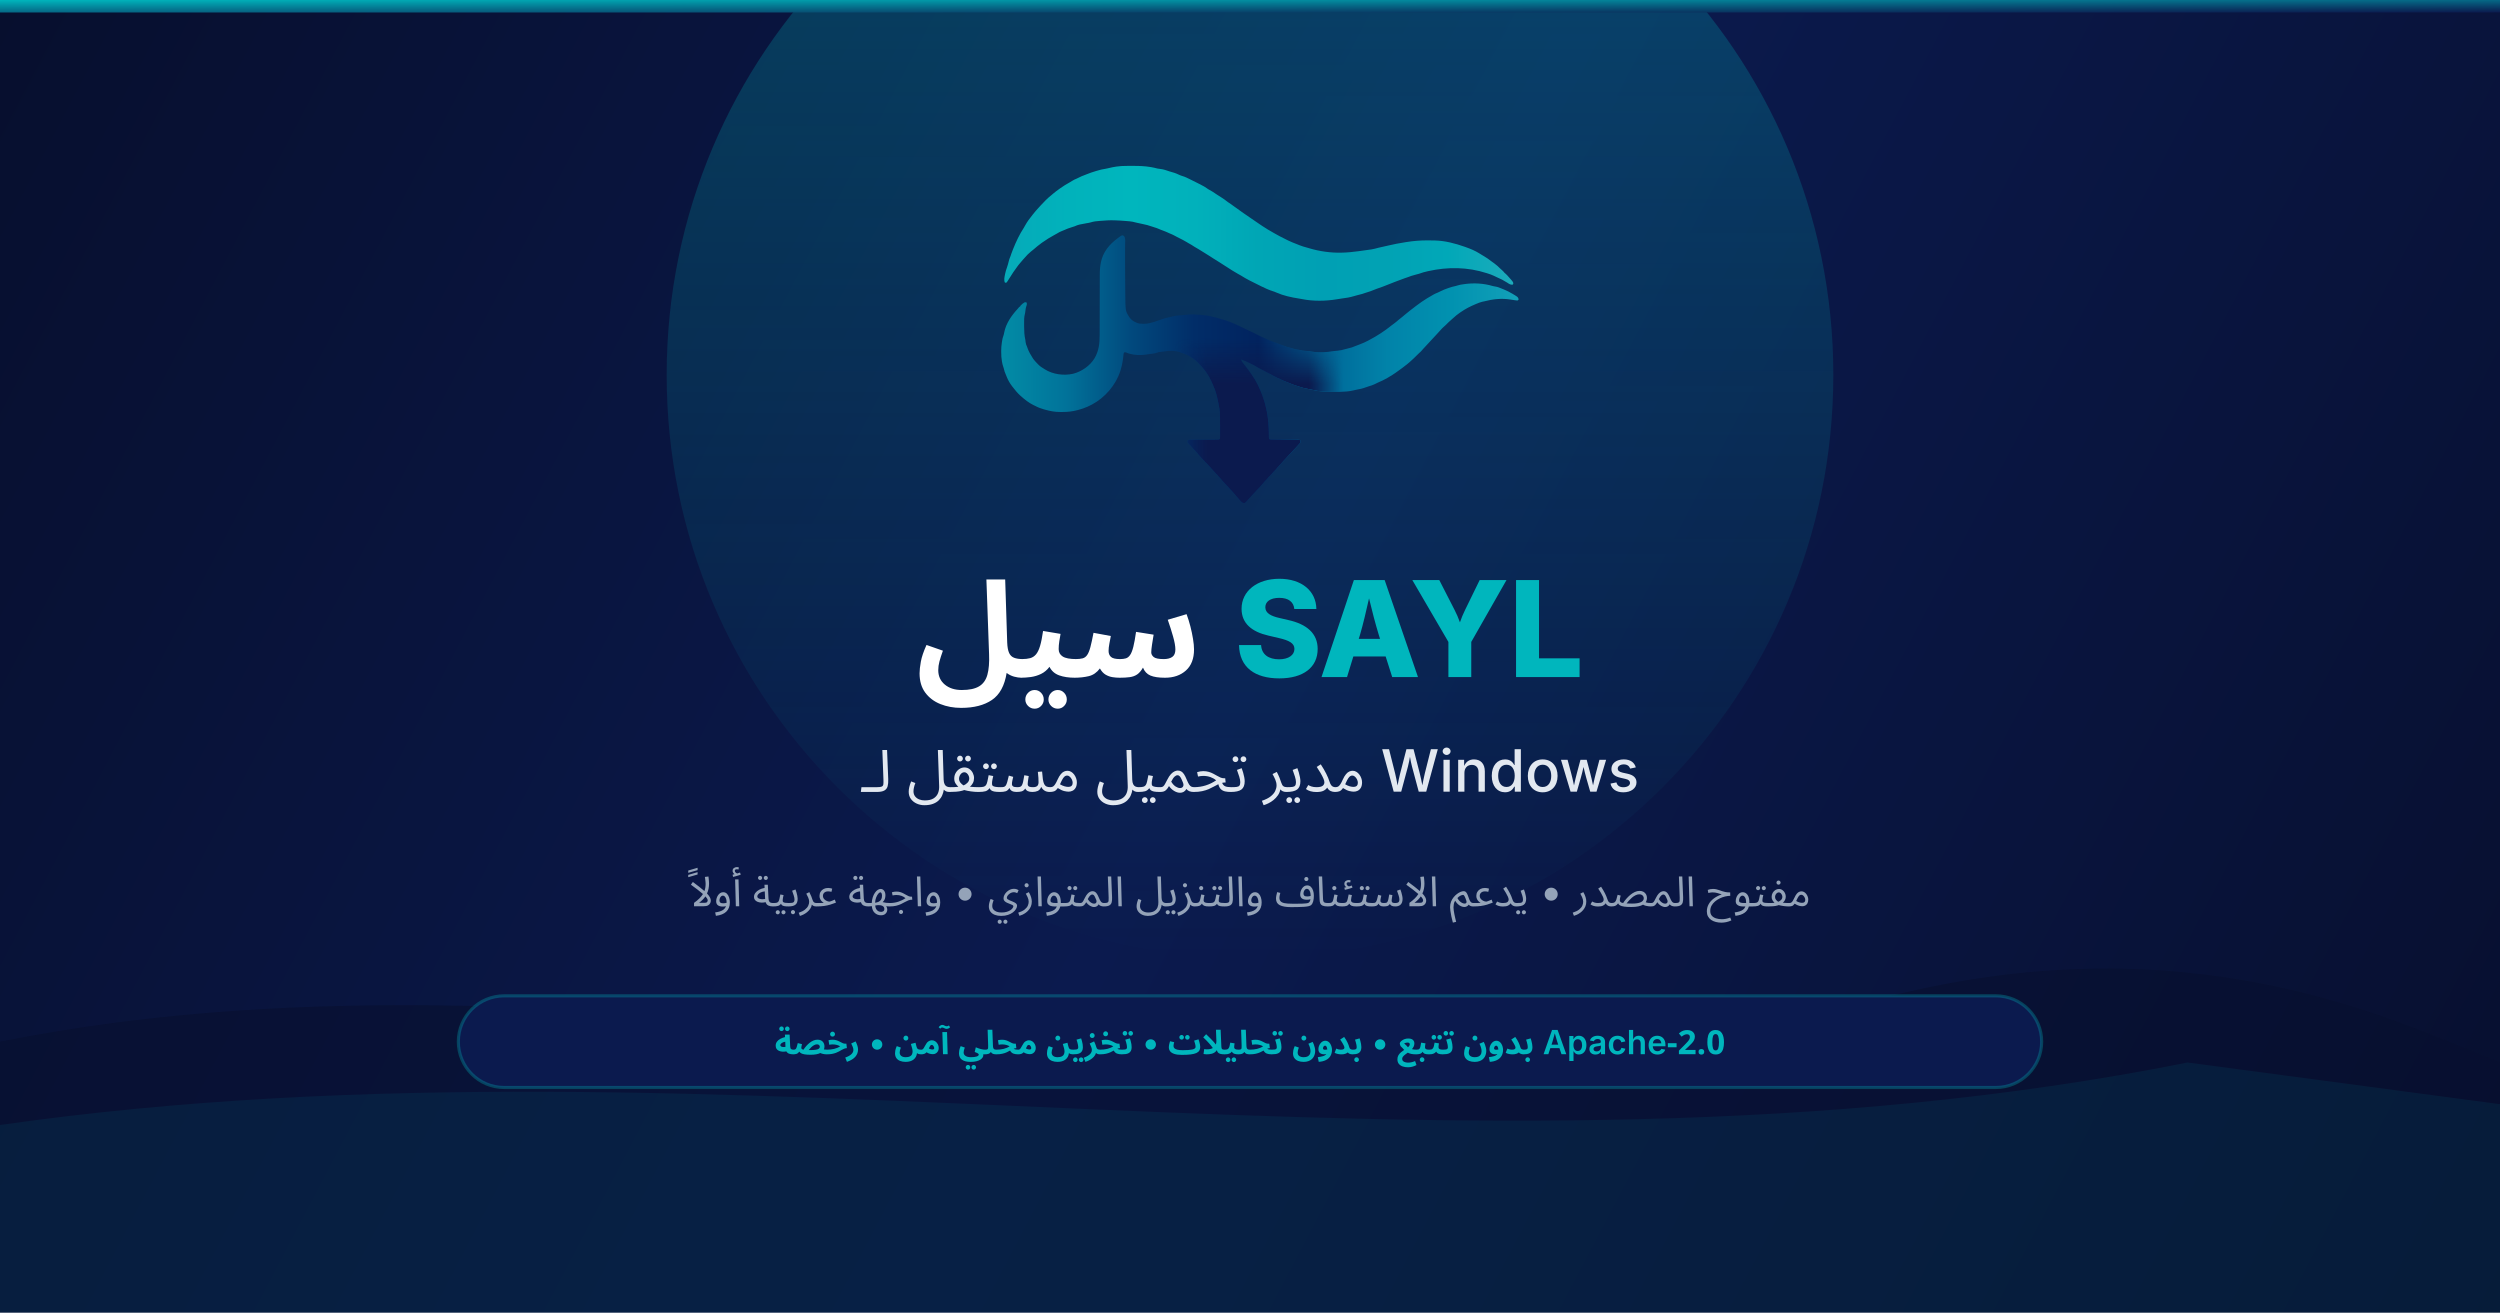
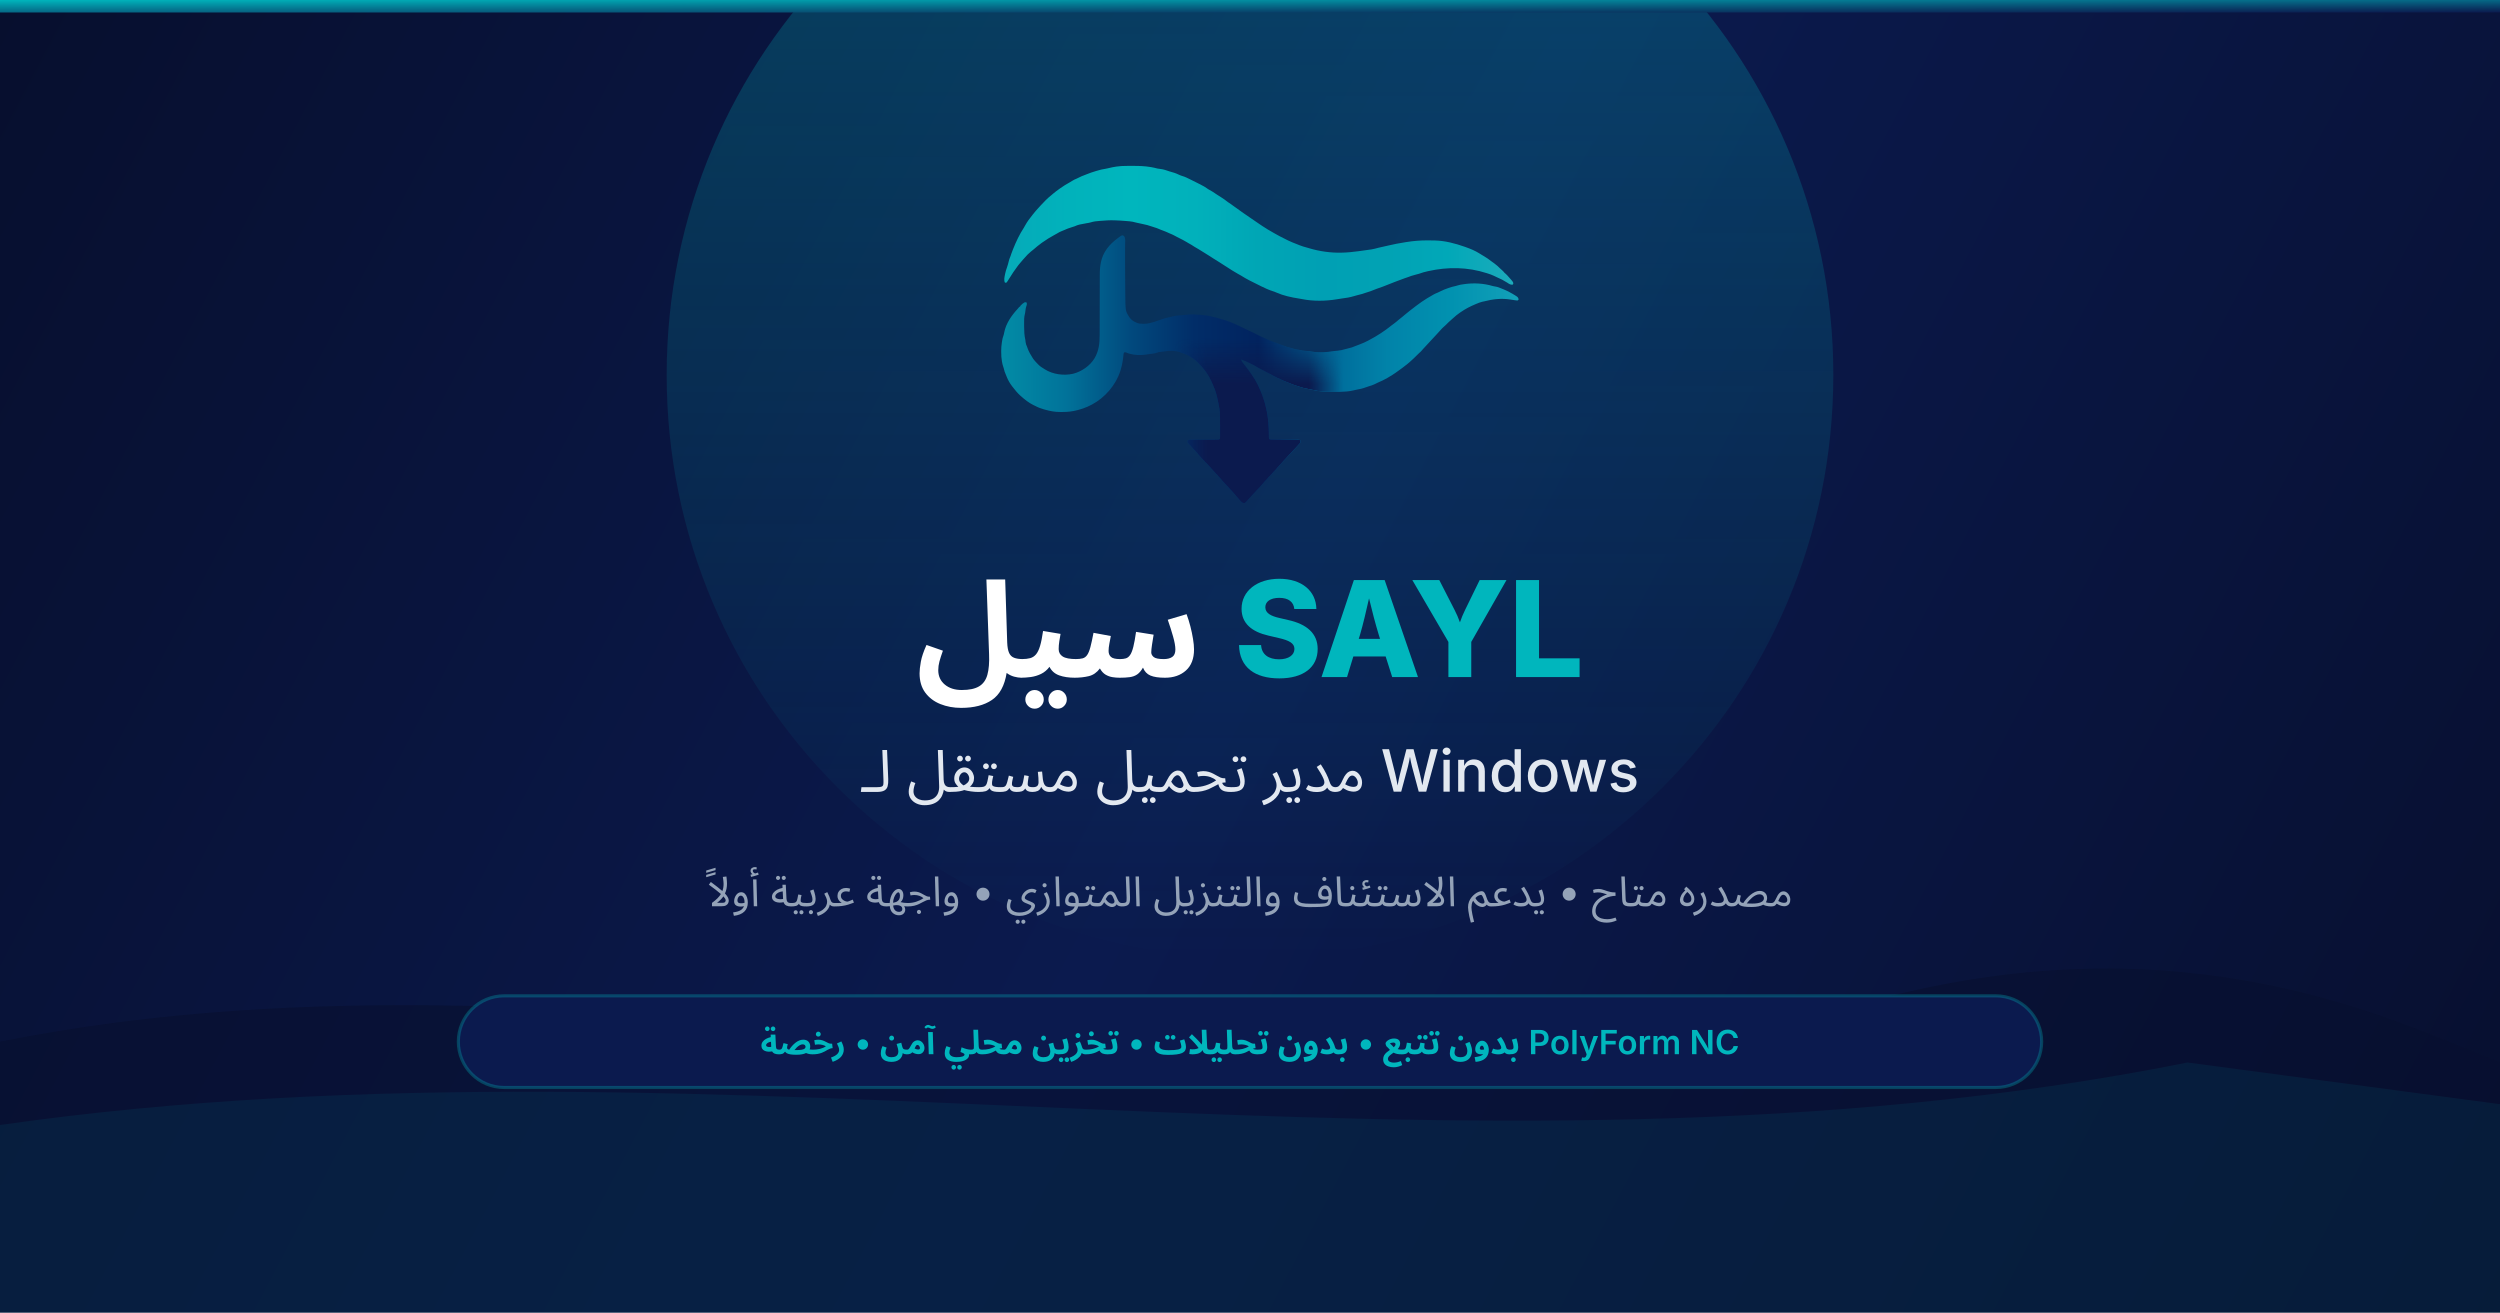
<svg xmlns="http://www.w3.org/2000/svg" viewBox="0 0 1200 630" width="1200" height="630">
  <defs>
    <linearGradient id="bg-grad" x1="0" y1="0" x2="1200" y2="630" gradientUnits="userSpaceOnUse">
      <stop offset="0%" stop-color="#070F2E" />
      <stop offset="50%" stop-color="#0B1A4E" />
      <stop offset="100%" stop-color="#070F2E" />
    </linearGradient>
    <linearGradient id="accent-grad" x1="0" y1="0" x2="1" y2="1">
      <stop offset="0%" stop-color="#00B6BD" />
      <stop offset="100%" stop-color="#0B1A4E" />
    </linearGradient>
    <linearGradient id="glow-teal" x1="0" y1="0" x2="0" y2="1">
      <stop offset="0%" stop-color="#00B6BD" stop-opacity="0.3" />
      <stop offset="100%" stop-color="#00B6BD" stop-opacity="0" />
    </linearGradient>
    <defs>
      <linearGradient id="gw" gradientUnits="userSpaceOnUse" x1="426" y1="0" x2="2214" y2="0">
        <stop offset="0.000" stop-color="#06AAB9" />
        <stop offset="0.125" stop-color="#01B2BB" />
        <stop offset="0.250" stop-color="#00B6BD" />
        <stop offset="0.375" stop-color="#01B1BB" />
        <stop offset="0.500" stop-color="#00A6B5" />
        <stop offset="0.625" stop-color="#00A0B4" />
        <stop offset="0.750" stop-color="#01A2B4" />
        <stop offset="0.875" stop-color="#01A8B8" />
        <stop offset="1.000" stop-color="#1CABBB" />
      </linearGradient>
      <linearGradient id="gs" gradientUnits="userSpaceOnUse" x1="414" y1="0" x2="2232" y2="0">
        <stop offset="0.000" stop-color="#028CA6" />
        <stop offset="0.125" stop-color="#01739A" />
        <stop offset="0.250" stop-color="#014A7E" />
        <stop offset="0.375" stop-color="#012D68" />
        <stop offset="0.500" stop-color="#01235F" />
        <stop offset="0.625" stop-color="#006798" />
        <stop offset="0.750" stop-color="#0183A9" />
        <stop offset="0.875" stop-color="#0192B0" />
        <stop offset="1.000" stop-color="#12A0B8" />
      </linearGradient>
    </defs>
    <linearGradient id="gv" gradientUnits="userSpaceOnUse" x1="0" y1="1170" x2="0" y2="1332">
      <stop offset="0" stop-color="#0B1A4E" stop-opacity="0" />
      <stop offset="1" stop-color="#0B1A4E" />
    </linearGradient>
    <linearGradient id="gh" gradientUnits="userSpaceOnUse" x1="1020" y1="0" x2="1620" y2="0">
      <stop offset="0" stop-color="#fff" stop-opacity="0" />
      <stop offset=".2" stop-color="#fff" />
      <stop offset=".8" stop-color="#fff" />
      <stop offset="1" stop-color="#fff" stop-opacity="0" />
    </linearGradient>
    <mask id="mh">
      <rect width="2412" height="3060" fill="url(#gh)" />
    </mask>
    <clipPath id="cw">
      <path d="M0 0 C1.37 -0 2.75 -0.01 4.16 -0.01 C7.06 -0.02 9.95 -0.02 12.85 -0.02 C17.21 -0.02 21.57 -0.04 25.93 -0.06 C45.93 -0.1 65.5 0.73 85.26 4.04 C85.78 4.13 85.78 4.13 88.43 4.56 C95.64 5.77 102.67 7.41 109.73 9.32 C113.45 10.18 117.02 10.58 120.82 10.92 C131.47 12.07 141.39 15.79 151.49 19.21 C157.23 21.11 163.03 22.81 168.88 24.36 C174.75 26.09 180.23 28.73 185.78 31.26 C189.68 33.02 193.5 34.66 197.63 35.79 C206.99 38.5 215.71 42.78 224.38 47.17 C225.7 47.83 227.02 48.49 228.38 49.17 C240.38 55.17 240.38 55.17 244.48 57.22 C246.85 58.4 249.22 59.58 251.59 60.74 C258.4 64.08 265.11 67.58 271.76 71.23 C272.49 71.63 273.23 72.03 273.99 72.44 C277.75 74.53 281.28 76.76 284.7 79.36 C288.38 82.17 288.38 82.17 292.01 83.98 C300.87 88.41 308.99 94.21 317.21 99.73 C319.58 101.3 321.98 102.83 324.38 104.36 C325.3 104.94 326.23 105.53 327.18 106.13 C329.57 107.65 331.97 109.16 334.37 110.67 C342.69 115.94 350.5 121.49 358.18 127.68 C361.87 130.55 365.71 133 369.69 135.44 C373.65 137.98 377.33 140.86 381.07 143.71 C384.84 146.5 388.69 149.16 392.57 151.79 C397.66 155.26 402.59 158.81 407.4 162.64 C410.92 165.36 414.66 167.74 418.38 170.17 C426.4 175.41 434.28 180.77 442.01 186.42 C451.14 193.09 460.53 199.35 469.97 205.57 C473.39 207.84 476.79 210.13 480.2 212.42 C492.95 220.91 505.98 228.76 519.38 236.17 C521.57 237.39 523.76 238.62 525.94 239.85 C529.75 241.97 533.56 244.07 537.38 246.17 C538.8 246.95 540.23 247.73 541.69 248.53 C560.66 258.79 580.3 268.21 600.52 275.73 C604.29 277.13 607.98 278.67 611.7 280.23 C620.22 283.67 629.01 286.05 637.87 288.46 C640.39 289.17 642.89 289.93 645.39 290.7 C680.89 301.41 721.37 307.19 758.38 306.17 C759.23 306.15 760.09 306.14 760.96 306.13 C780.25 305.8 799.27 303.66 818.38 301.17 C819.34 301.04 820.3 300.92 821.29 300.79 C868.33 294.65 868.33 294.65 889.81 288.84 C895.08 287.46 900.42 286.39 905.75 285.26 C911.75 283.99 917.72 282.62 923.68 281.17 C944.1 276.29 964.57 272.46 985.32 269.23 C986.53 269.04 987.74 268.85 988.99 268.65 C1013.27 264.85 1037.24 262.77 1061.82 262.92 C1062.84 262.92 1063.87 262.93 1064.92 262.93 C1071.74 262.97 1078.56 263.05 1085.38 263.17 C1086.67 263.19 1087.96 263.21 1089.29 263.23 C1124.45 264.06 1160.42 273.54 1193.38 285.17 C1193.99 285.38 1193.99 285.38 1197.07 286.46 C1214.47 292.61 1230.74 299.3 1246.38 309.17 C1248.59 310.52 1250.8 311.88 1253.01 313.23 C1254.05 313.88 1255.09 314.52 1256.16 315.19 C1258.39 316.56 1260.65 317.9 1262.92 319.21 C1271.58 324.22 1279.41 329.83 1287.26 335.98 C1290.89 338.82 1294.64 341.44 1298.45 344.04 C1306.18 349.5 1312.84 355.95 1319.63 362.5 C1321.91 364.67 1324.26 366.73 1326.63 368.79 C1329.59 371.38 1331.94 374.09 1334.38 377.17 C1335.64 378.29 1336.91 379.39 1338.2 380.48 C1341.66 383.45 1344.65 386.59 1347.6 390.07 C1349.49 392.29 1351.43 394.45 1353.38 396.61 C1365.52 410.33 1365.52 410.33 1365.38 416.17 C1364.72 417.16 1364.06 418.15 1363.38 419.17 C1355.51 420.08 1350.5 416.34 1344.2 412.11 C1332.42 404.47 1319.97 397.95 1306.95 392.71 C1303.89 391.39 1301.01 389.92 1298.06 388.37 C1290.32 384.47 1282.24 381.86 1274.01 379.23 C1273.2 378.97 1272.4 378.71 1271.56 378.45 C1204.03 356.82 1135.37 355.91 1066.38 371.17 C1065.88 371.28 1065.88 371.28 1063.32 371.83 C1052.75 374.14 1042.63 377 1032.47 380.77 C1028.4 382.16 1024.4 383.14 1020.2 384.04 C1010.41 386.21 1001.25 389.73 991.9 393.24 C988.5 394.49 985.07 395.62 981.63 396.73 C974.61 399.03 967.75 401.7 960.87 404.41 C955.51 406.51 950.12 408.52 944.71 410.52 C939.59 412.47 934.51 414.51 929.42 416.56 C922.92 419.15 916.4 421.7 909.88 424.23 C908.6 424.73 907.31 425.24 905.99 425.76 C898.3 428.74 890.56 431.47 882.72 434.04 C878.63 435.42 874.72 437.02 870.76 438.73 C864.9 441.19 859.1 443.31 853.01 445.07 C850.15 445.94 847.33 446.85 844.51 447.82 C834.82 451.15 825.25 454.06 815.23 456.27 C811.69 457.1 808.28 458.07 804.82 459.17 C789.54 463.94 774.67 466.3 758.8 468.23 C753.26 468.91 747.81 469.76 742.32 470.79 C703.67 477.4 658.3 477.97 619.84 470.06 C616.26 469.34 612.72 468.73 609.12 468.18 C582.41 464 554.51 458.14 529.7 447.11 C525.03 445.04 520.46 443.13 515.55 441.73 C509.64 440.02 504.04 437.69 498.38 435.29 C497.87 435.08 497.87 435.08 495.3 434.02 C488.86 431.31 482.6 428.36 476.38 425.17 C475.24 424.59 474.09 424.02 472.91 423.43 C461.4 417.68 449.89 411.92 438.38 406.17 C437.06 405.51 435.73 404.86 434.36 404.18 C424.12 399 414.26 393.14 404.53 387.07 C401.36 385.16 398.15 383.4 394.88 381.67 C388.19 378.12 381.79 374.2 375.38 370.17 C374.66 369.71 373.93 369.26 373.19 368.79 C361.21 361.26 349.27 353.67 337.43 345.93 C336.55 345.36 335.68 344.79 334.78 344.2 C333.07 343.09 331.36 341.98 329.66 340.86 C324.73 337.64 319.74 334.56 314.69 331.55 C311.63 329.71 308.63 327.79 305.63 325.86 C304.45 325.09 303.26 324.32 302.04 323.54 C299.6 321.96 297.16 320.38 294.73 318.8 C288.85 315.01 282.96 311.26 276.94 307.69 C269.86 303.47 262.86 299.13 255.95 294.67 C250.63 291.26 245.16 288.18 239.67 285.08 C236.2 283.06 232.9 280.87 229.59 278.6 C226.26 276.44 222.77 274.6 219.25 272.76 C216.98 271.5 214.75 270.14 212.54 268.75 C208.56 266.28 204.53 264.04 200.38 261.86 C199.65 261.47 198.92 261.09 198.17 260.69 C191.83 257.37 185.42 254.18 179 251 C175.97 249.47 173.02 247.85 170.07 246.17 C164.35 242.98 158.34 240.53 152.28 238.06 C148.55 236.53 144.92 234.93 141.32 233.11 C137.3 231.13 133.32 229.66 129.07 228.23 C124.2 226.55 119.47 224.84 114.82 222.61 C109.33 220.01 103.68 218.29 97.88 216.55 C94.68 215.57 91.54 214.54 88.39 213.44 C78.26 209.89 68.37 207.15 57.79 205.2 C51.38 204.02 45.04 202.53 38.7 201.04 C37.61 200.79 36.52 200.53 35.4 200.27 C34.36 200.03 33.32 199.79 32.25 199.54 C31.23 199.3 30.22 199.07 29.17 198.82 C26.84 198.28 24.51 197.69 22.19 197.09 C14.91 195.69 7.58 195.19 0.2 194.61 C-1.42 194.48 -3.03 194.35 -4.69 194.21 C-15.81 193.34 -26.92 192.52 -38.07 192.24 C-39.77 192.19 -41.47 192.14 -43.17 192.07 C-59.1 191.48 -74.93 192.69 -90.8 193.92 C-91.87 194 -92.94 194.07 -94.05 194.16 C-104.91 194.97 -115.23 195.86 -125.65 199.24 C-130.23 200.68 -134.88 201.37 -139.62 202.11 C-147.62 203.43 -155.57 204.91 -163.49 206.67 C-164.38 206.86 -165.26 207.05 -166.17 207.24 C-172.03 208.57 -177.14 210.67 -182.62 213.17 C-185.73 214.21 -188.85 215.21 -191.99 216.17 C-202.53 219.43 -212.51 223.01 -222.48 227.73 C-225.23 228.99 -227.98 230.1 -230.8 231.17 C-235.12 232.85 -238.89 235.04 -242.81 237.48 C-246.04 239.42 -249.34 241.17 -252.68 242.92 C-268.02 251.06 -282.44 260.17 -296.62 270.17 C-297.69 270.92 -298.77 271.68 -299.88 272.46 C-309.86 279.6 -319.15 287.59 -328.49 295.55 C-331.18 297.8 -333.91 299.96 -336.68 302.11 C-344.84 308.58 -352.11 316.2 -358.85 324.12 C-361.01 326.63 -363.25 329.05 -365.49 331.48 C-376.47 343.55 -386.64 356.54 -395.62 370.17 C-396.74 371.75 -397.86 373.34 -398.99 374.92 C-401.92 379.08 -404.57 383.35 -407.16 387.74 C-409.01 390.83 -411.01 393.81 -413.04 396.79 C-415.47 400.44 -417.78 404.16 -420.1 407.88 C-421.62 410.17 -421.62 410.17 -423.62 412.17 C-425.27 412.17 -426.92 412.17 -428.62 412.17 C-433.01 403.37 -430.36 392.78 -428.49 383.48 C-428.27 382.34 -428.04 381.2 -427.81 380.02 C-426.23 372.31 -424.06 365.08 -421.23 357.73 C-418.75 350.72 -416.97 343.54 -415.15 336.34 C-413.92 331.56 -412.67 327 -410.59 322.51 C-408.84 318.67 -407.61 314.92 -406.45 310.86 C-404.84 305.66 -402.73 300.65 -400.68 295.61 C-400.25 294.53 -399.82 293.46 -399.38 292.36 C-389.14 266.96 -377.23 241.41 -362.12 218.52 C-360.52 216.02 -359.13 213.47 -357.74 210.86 C-350.4 197.24 -341.24 185.21 -331.62 173.17 C-331.05 172.46 -330.49 171.75 -329.91 171.02 C-323.45 162.87 -316.8 154.99 -309.66 147.43 C-307.21 144.81 -304.82 142.16 -302.44 139.48 C-297.38 133.84 -292.09 128.46 -286.74 123.11 C-285.83 122.18 -284.91 121.25 -283.96 120.29 C-277.83 114.14 -271.4 108.59 -264.62 103.17 C-262.53 101.38 -260.44 99.59 -258.37 97.79 C-251.38 91.87 -244.08 86.48 -236.62 81.17 C-235.54 80.4 -234.45 79.62 -233.34 78.83 C-222.41 71.14 -211.15 63.92 -199.33 57.67 C-196.16 55.91 -193.12 53.98 -190.05 52.04 C-185.59 49.27 -181.33 47.09 -176.41 45.29 C-172.71 43.8 -169.22 41.98 -165.68 40.17 C-160.44 37.52 -155.32 35.17 -149.77 33.29 C-146.32 32.06 -142.93 30.69 -139.54 29.3 C-130.02 25.41 -120.49 22.07 -110.62 19.17 C-108.73 18.58 -106.84 18 -104.96 17.41 C-93.98 14.05 -83.36 11.41 -71.97 9.84 C-67.87 9.21 -63.99 8.31 -59.99 7.23 C-53 5.39 -46 4.12 -38.87 2.98 C-37.84 2.81 -36.81 2.65 -35.75 2.47 C-23.82 0.62 -12.06 0.01 0 0 Z " transform="translate(855.6172,562.832)" />
    </clipPath>
    <g clip-path="url(#cw)">
      <rect x="0" y="0" width="2412" height="3060" fill="url(#gw)" />
    </g>
    <clipPath id="cs">
      <path d="M0 0 C6.47 7.14 4.12 21.78 4.08 30.67 C4.06 33.42 4.06 36.16 4.05 38.91 C4.04 42.92 4.03 46.93 4.02 50.93 C3.99 61.8 3.98 72.67 3.97 83.54 C3.97 84.67 3.97 85.81 3.97 86.98 C3.97 114.01 4.16 141.04 4.41 168.07 C4.44 171.66 4.47 175.26 4.5 178.86 C4.54 184.57 4.6 190.28 4.65 195.99 C4.67 198.08 4.69 200.17 4.71 202.26 C5.24 264.74 5.24 264.74 18 285 C18.52 285.83 19.04 286.65 19.57 287.5 C25.39 295.89 32.8 300.94 42 305 C42.79 305.38 43.59 305.77 44.4 306.16 C51.18 309.23 57.61 309.8 65 310 C65.87 310.03 66.74 310.06 67.63 310.09 C77.99 310.25 87.13 309.24 96.97 305.97 C100 305 100 305 104.69 304 C108.87 303.03 112.51 301.66 116.46 300.01 C119.8 298.68 123.2 297.71 126.64 296.71 C128.73 296.08 130.78 295.33 132.81 294.56 C141.71 291.24 150.67 288.72 159.98 286.85 C162.97 286.22 165.91 285.53 168.86 284.77 C182.18 281.43 195.14 280.02 208.83 279.21 C215.42 278.77 221.98 278.05 228.54 277.37 C242.16 276.28 255.7 277.23 269.28 278.43 C272.17 278.69 275.05 278.91 277.94 279.14 C291.01 280.24 303.32 282.7 316 286 C318.43 286.55 320.87 287.1 323.31 287.62 C328.06 288.71 332.45 290.26 337 292 C338.79 292.46 340.58 292.89 342.38 293.31 C350.76 295.33 358.86 298.19 367 301 C367.97 301.33 368.93 301.66 369.93 302 C375.94 304.1 381.81 306.54 387.69 309 C388.48 309.33 389.28 309.66 390.1 310.01 C395.17 312.15 400.09 314.51 405 317 C408 318.42 411 319.84 414 321.25 C420.07 324.11 426.08 327.03 432.06 330.06 C437.58 332.85 443.15 335.41 448.81 337.88 C456.18 341.1 463.29 344.67 470.37 348.5 C474.69 350.83 479.05 352.97 483.56 354.93 C486.33 356.14 489.07 357.4 491.81 358.66 C492.83 359.12 493.84 359.59 494.88 360.07 C496.96 361.02 499.04 361.98 501.12 362.93 C515.4 369.49 529.77 375.26 544.62 380.41 C549.4 382.07 554.15 383.79 558.88 385.62 C568.73 389.46 578.38 393.11 588.77 395.23 C592 396 592 396 596.2 397.46 C601.36 399.22 606.57 400.16 611.94 401.06 C613.8 401.39 615.66 401.71 617.53 402.04 C618.44 402.19 619.36 402.35 620.3 402.51 C622.87 402.98 625.42 403.51 627.98 404.06 C633.42 405.16 638.85 405.59 644.38 406 C651.41 406.56 658.32 407.24 665.26 408.53 C689.76 412.73 715.58 410.55 739.9 406.47 C744.69 405.74 749.49 405.37 754.31 405 C762.88 404.29 770.78 402.47 779 400 C780.93 399.51 782.87 399.03 784.81 398.56 C789.95 397.28 795.07 395.94 800.19 394.56 C801.65 394.17 803.1 393.78 804.61 393.38 C808.41 392.18 811.94 390.75 815.56 389.08 C821.29 386.55 827.24 384.51 833.12 382.36 C843.08 378.67 852.54 374.31 861.94 369.38 C862.94 368.85 863.94 368.32 864.98 367.78 C893.74 352.65 920.42 335.34 945.66 314.84 C948.14 312.89 950.68 311.07 953.25 309.25 C958.91 305.18 964.11 300.66 969.37 296.09 C974.09 292.07 978.98 288.27 983.88 284.46 C986.43 282.45 988.89 280.41 991.31 278.25 C994.66 275.3 998.08 272.57 1001.61 269.86 C1004.14 267.89 1006.6 265.86 1009.06 263.81 C1015.48 258.55 1022.11 253.59 1028.78 248.65 C1031.08 246.94 1033.37 245.23 1035.65 243.51 C1045.84 235.89 1056.22 228.75 1067 222 C1068.07 221.32 1069.14 220.63 1070.25 219.93 C1076.77 215.82 1083.45 212 1090.19 208.25 C1090.6 208.02 1090.6 208.02 1092.67 206.86 C1097.55 204.17 1102.45 201.95 1107.64 199.95 C1111.09 198.56 1114.34 196.85 1117.62 195.12 C1125.56 191.11 1133.61 187.92 1142 185 C1143.49 184.47 1144.98 183.95 1146.52 183.4 C1154.51 180.65 1162.37 178.27 1170.69 176.74 C1174 176 1174 176 1178.1 174.55 C1183.9 172.56 1189.82 171.75 1195.88 170.88 C1196.98 170.71 1198.09 170.54 1199.23 170.36 C1233.96 165.18 1269.18 167.02 1302.82 177.14 C1305.82 177.95 1308.68 178.42 1311.75 178.81 C1319.44 179.98 1326.46 183.04 1333.6 186.01 C1336 187 1338.4 187.96 1340.82 188.92 C1351.37 193.17 1361.23 198.14 1371 204 C1372.02 204.6 1373.04 205.19 1374.09 205.81 C1391.02 216.08 1391.02 216.08 1393 224 C1391.62 226.31 1391.62 226.31 1389 228 C1385.95 227.79 1383.02 227.45 1380 227 C1379.01 226.85 1378.02 226.7 1377.01 226.55 C1372.59 225.87 1368.18 225.17 1363.77 224.46 C1332.38 219.52 1301.6 222.93 1271 231 C1268.71 231.49 1266.42 231.97 1264.12 232.44 C1256.75 234.15 1249.95 237.02 1243 240 C1242.12 240.37 1241.24 240.74 1240.33 241.12 C1222.48 248.64 1205.96 256.93 1190 268 C1188.55 268.98 1187.11 269.97 1185.66 270.95 C1177.21 276.76 1169.43 282.92 1162 290 C1160.72 291.13 1159.42 292.26 1158.12 293.38 C1149.81 300.61 1141.77 308.14 1134.04 315.99 C1132.1 317.91 1130.09 319.68 1128 321.44 C1124.15 324.75 1120.83 328.4 1117.47 332.21 C1114.75 335.28 1111.98 338.3 1109.19 341.31 C1108.17 342.41 1107.15 343.52 1106.1 344.65 C1105.59 345.2 1105.59 345.2 1103 348 C1101.04 350.12 1099.08 352.25 1097.12 354.38 C1092.15 359.76 1087.15 365.13 1082.14 370.48 C1077.69 375.25 1073.27 380.06 1068.87 384.88 C1066.71 387.23 1064.53 389.57 1062.35 391.9 C1061.72 392.57 1061.09 393.24 1060.45 393.93 C1059.22 395.24 1058 396.54 1056.77 397.84 C1054.44 400.32 1052.16 402.79 1050.09 405.5 C1047.72 408.33 1045.03 410.63 1042.23 413.02 C1038.13 416.65 1034.34 420.6 1030.5 424.5 C1024.84 430.25 1019.12 435.75 1013 441 C1011.43 442.43 1009.87 443.87 1008.31 445.31 C1002.48 450.57 996.26 455.26 990 460 C987.92 461.62 985.83 463.25 983.75 464.88 C977.28 469.86 970.63 474.57 963.93 479.25 C961.69 480.82 959.45 482.4 957.22 484 C951.22 488.32 944.95 492.11 938.59 495.88 C935.72 497.57 932.89 499.31 930.06 501.06 C918.93 507.72 907.04 512.94 895.17 518.12 C891.71 519.68 888.4 521.34 885.06 523.12 C878.49 526.49 871.51 528.5 864.47 530.63 C861.06 531.67 857.76 532.79 854.44 534.06 C842.7 538.42 830.61 541.31 818.26 543.23 C814.94 543.83 811.82 544.57 808.57 545.44 C801.97 547.1 795.43 547.99 788.67 548.66 C788.04 548.72 788.04 548.72 784.88 549.04 C770.69 550.36 756.55 550.5 742.31 550.44 C740.97 550.44 739.62 550.43 738.23 550.43 C713.03 550.36 688.08 549.43 663.57 542.93 C659.8 541.95 656.03 541.24 652.19 540.56 C639.79 538.3 627.31 535.55 615.55 530.96 C612.65 529.87 609.72 529 606.75 528.12 C599.31 525.87 592.19 522.95 585 520 C582.44 518.98 579.88 517.96 577.31 516.94 C572.72 515.1 568.14 513.25 563.56 511.38 C562.68 511.01 561.79 510.65 560.88 510.27 C557.19 508.64 553.61 506.81 550 505 C547.15 503.69 544.29 502.37 541.44 501.06 C532.82 497.04 524.58 492.46 516.34 487.73 C509.77 483.97 503.12 480.5 496.32 477.17 C490.62 474.3 484.99 471.29 479.38 468.25 C478.34 467.69 477.31 467.14 476.25 466.57 C471.33 463.9 466.64 461.11 462 458 C459.56 456.71 457.1 455.47 454.62 454.25 C450.4 452.17 446.18 450.09 442 447.91 C432.54 443.01 423.12 439.31 413 436 C415.04 441.38 417.57 445.28 421.25 449.69 C426.26 455.78 431.08 462 435.81 468.31 C436.12 468.72 436.12 468.72 437.66 470.77 C455.15 494.18 471.3 519.72 482 547 C482.84 549.03 483.68 551.06 484.52 553.09 C503.36 599.14 511.17 645.93 511.46 695.47 C511.48 698.64 511.52 701.81 511.56 704.98 C511.56 705.95 511.56 706.91 511.56 707.91 C511.66 714.66 511.66 714.66 515 718 C518.3 718.29 521.41 718.41 524.72 718.38 C525.71 718.39 526.71 718.4 527.74 718.4 C529.9 718.41 532.07 718.41 534.24 718.41 C537.67 718.41 541.1 718.42 544.53 718.44 C551.81 718.48 559.09 718.49 566.38 718.5 C574.81 718.51 583.24 718.53 591.67 718.58 C595.05 718.59 598.43 718.59 601.81 718.58 C603.88 718.59 605.95 718.6 608.02 718.62 C608.5 718.61 608.5 718.61 610.87 718.6 C615.68 718.64 619.29 718.74 623 722 C623.84 726.43 623.41 728.37 620.94 732.15 C619.97 733.21 619 734.28 618 735.38 C616.91 736.59 615.82 737.8 614.69 739.05 C613.46 740.37 612.23 741.68 611 743 C610.35 743.7 609.71 744.39 609.04 745.11 C605.66 748.73 602.26 752.34 598.84 755.94 C595.5 759.46 592.21 763.03 588.94 766.62 C586.1 769.74 583.25 772.8 580.25 775.75 C577.43 778.57 574.81 781.48 572.21 784.5 C569.21 787.89 566.1 791.19 563 794.5 C558.23 799.59 553.56 804.73 549 810 C546.74 812.52 544.47 815.04 542.2 817.55 C540.23 819.74 538.3 821.96 536.38 824.19 C533.09 827.97 529.54 831.46 526 835 C524.82 836.32 523.66 837.66 522.5 839 C519.18 842.86 515.6 846.4 512 850 C510.3 851.94 508.61 853.89 506.91 855.84 C503.8 859.35 500.55 862.73 497.31 866.12 C491.19 872.58 485.35 879.19 479.61 885.98 C476.85 889.17 473.96 892.15 470.92 895.08 C468.45 897.55 466.2 900.19 463.92 902.83 C460.76 906.41 457.47 909.85 454.19 913.31 C449.57 918.2 444.96 923.09 440.44 928.06 C439.67 928.91 438.9 929.75 438.1 930.62 C436.73 932.18 435.39 933.76 434.09 935.38 C431.44 938.63 429.28 940.86 425.5 942.75 C420.81 943.08 418.9 941.55 415 939 C412.33 936.48 412.33 936.48 409.81 933.62 C408.87 932.56 407.93 931.5 406.95 930.41 C400.88 923.4 394.84 916.36 388.86 909.28 C384.01 903.58 379.17 898 373.8 892.79 C371.29 890.29 369.02 887.62 366.71 884.93 C365.05 883.06 363.28 881.28 361.5 879.5 C358.53 876.53 355.75 873.47 353.01 870.29 C350.6 867.54 348.11 864.87 345.62 862.19 C342.05 858.31 338.62 854.37 335.31 850.25 C332.05 846.19 328.61 842.5 324.88 838.87 C322.49 836.49 320.31 833.95 318.11 831.4 C314.27 827.03 310.26 822.81 306.28 818.56 C304.01 816.1 301.81 813.63 299.62 811.09 C295.79 806.68 291.67 802.59 287.5 798.5 C282.66 793.75 277.99 788.95 273.56 783.81 C271.47 781.39 269.3 779.04 267.12 776.69 C263.72 772.97 260.47 769.18 257.31 765.25 C253.77 760.86 250.02 756.95 246 753 C244.33 751.11 242.67 749.22 241.03 747.31 C237.61 743.42 234.07 739.63 230.55 735.83 C229.71 734.9 228.87 733.96 228 733 C227.23 732.16 226.46 731.32 225.67 730.45 C224 728 224 728 224 723 C227.88 719.12 229.68 719.53 235.09 719.32 C236.71 719.25 238.33 719.19 240.01 719.12 C247.54 718.94 255.07 718.9 262.6 718.94 C265.05 718.94 267.5 718.95 269.94 718.95 C274.17 718.97 278.4 718.98 282.62 719 C287.69 719.02 292.75 719.04 297.82 719.05 C300.95 719.06 304.08 719.07 307.21 719.09 C333.7 719.15 333.7 719.15 338 717 C339.08 713.75 339.13 711.38 339.15 707.96 C339.15 706.7 339.16 705.45 339.16 704.16 C339.17 702.8 339.17 701.43 339.17 700.03 C339.17 698.61 339.18 697.2 339.18 695.74 C339.19 691.14 339.19 686.54 339.19 681.94 C339.19 680.38 339.19 678.83 339.19 677.23 C339.14 618.86 339.14 618.86 334 594 C333.86 593.23 333.86 593.23 333.16 589.36 C329.32 568.3 323.77 546.78 314.75 527.31 C314.36 526.46 313.97 525.61 313.57 524.73 C312.77 522.99 311.96 521.25 311.16 519.51 C310.08 517.17 309.01 514.81 307.95 512.46 C299.25 493.43 288.31 476.2 273.86 461.02 C271.37 458.39 268.99 455.69 266.62 452.94 C250 434.57 227.83 419.76 204 413 C203.5 412.76 203.5 412.76 200.94 411.55 C181.95 404.06 158.54 404.3 138.9 408.28 C135.27 408.95 131.81 409.26 128.12 409.44 C124.02 409.68 120.85 410.28 117.06 411.88 C108.96 415.16 100.11 415.63 91.5 416.68 C88.44 417.07 85.41 417.58 82.38 418.12 C76.59 419.11 70.87 419.7 65 420 C63.64 420.09 62.29 420.18 60.89 420.27 C43.32 420.9 22.99 418.59 7 411 C3.69 410.62 3.69 410.62 1 411 C-1.32 414.48 -1.43 416.43 -1.82 420.56 C-1.89 421.23 -1.89 421.23 -2.24 424.63 C-2.39 426.07 -2.54 427.51 -2.69 429 C-4.42 444.48 -7.41 459.13 -12 474 C-12.26 474.86 -12.52 475.71 -12.79 476.6 C-28.31 526.07 -67.13 570.79 -112.79 595.01 C-116.83 597.07 -120.9 599.05 -125 601 C-125.64 601.3 -125.64 601.3 -128.87 602.85 C-139.31 607.63 -149.95 610.99 -161 614 C-161.86 614.23 -162.71 614.47 -163.6 614.71 C-181.24 619.49 -198.03 621.35 -216.28 621.32 C-219.36 621.31 -222.45 621.34 -225.53 621.36 C-243.8 621.42 -260.4 618.23 -278 613.31 C-279.58 612.87 -281.16 612.43 -282.79 611.98 C-293.52 608.9 -303.19 605.37 -313 600 C-315.37 598.87 -317.75 597.75 -320.12 596.62 C-335.78 588.72 -350.04 577.76 -363 566 C-363.89 565.22 -364.77 564.44 -365.68 563.63 C-375.76 554.65 -383.74 544.66 -392 534 C-392.79 533.01 -393.58 532.01 -394.39 530.99 C-402.43 520.67 -408.98 509.38 -413.75 497.19 C-414.7 494.75 -415.72 492.34 -416.75 489.94 C-419.99 482.37 -422.77 475.13 -424.3 467.03 C-425 464 -425 464 -426.45 460.28 C-428.21 455.41 -429.21 450.65 -430.12 445.56 C-430.29 444.67 -430.46 443.78 -430.64 442.87 C-432.71 431.66 -433.18 420.75 -433.19 409.38 C-433.19 408.65 -433.19 408.65 -433.22 404.96 C-433.24 395.47 -432.48 386.37 -431 377 C-430.76 375.33 -430.53 373.66 -430.29 371.98 C-429.12 364.55 -427.79 357.72 -424.96 350.75 C-423.82 347.49 -423.23 344.28 -422.62 340.88 C-416.51 308.82 -396.68 280.65 -374.9 257.11 C-373 255 -373 255 -370.88 252.23 C-370.26 251.49 -369.64 250.76 -369 250 C-368.34 250 -367.68 250 -367 250 C-366.34 248.68 -365.68 247.36 -365 246 C-360.41 240.95 -356.03 237.21 -350 234 C-348.35 234 -346.7 234 -345 234 C-343 236 -343 236 -342.69 239.62 C-343 244 -343 244 -344.43 247.64 C-346.16 252.44 -346.9 257.09 -347.5 262.12 C-348.69 271.81 -348.69 271.81 -349.75 275.9 C-352.62 286.95 -352.42 297.89 -352.34 309.23 C-352.31 312.66 -352.32 316.1 -352.32 319.53 C-352.3 335.65 -351.6 351.23 -348 367 C-347.68 369.5 -347.39 372 -347.12 374.5 C-346.32 380.84 -344.84 385.32 -342 391 C-341.4 392.68 -340.82 394.37 -340.25 396.06 C-335.8 408.48 -329.16 419.97 -322 431 C-321.37 432 -320.73 432.99 -320.08 434.02 C-316.27 439.49 -311.57 444.17 -307 449 C-306.52 449.52 -306.52 449.52 -304.07 452.16 C-297.33 459.23 -290.48 464.23 -282 469 C-281.55 469.29 -281.55 469.29 -279.25 470.76 C-250.66 488.83 -212.28 493.79 -179.52 486.45 C-149.2 478.62 -120.13 458.73 -103.74 431.75 C-88.53 405.62 -85.7 379.53 -85.71 349.78 C-85.71 347.25 -85.7 344.72 -85.69 342.19 C-85.68 336.77 -85.67 331.36 -85.66 325.94 C-85.66 317.36 -85.64 308.78 -85.61 300.2 C-85.56 281.99 -85.53 263.78 -85.5 245.56 C-85.47 225.9 -85.43 206.24 -85.38 186.57 C-85.35 178.06 -85.34 169.54 -85.33 161.03 C-85.33 155.71 -85.31 150.4 -85.3 145.09 C-85.29 142.64 -85.29 140.19 -85.29 137.75 C-85.3 104.95 -81.09 75.29 -62 48 C-61.22 46.87 -60.43 45.75 -59.62 44.59 C-49.17 30.34 -36.17 18.46 -22 8 C-20.96 7.21 -19.93 6.43 -18.86 5.62 C-6.79 -3.4 -6.79 -3.4 0 0 Z " transform="translate(847,810)" />
    </clipPath>
    <g clip-path="url(#cs)">
      <rect x="0" y="0" width="2412" height="3060" fill="url(#gs)" />
    </g>
    <g clip-path="url(#cs)">
      <rect mask="url(#mh)" width="2412" height="3060" fill="url(#gv)" />
    </g>
  </defs>
  <rect width="1200" height="630" fill="url(#bg-grad)" />
  <circle cx="600" cy="180" r="280" fill="url(#glow-teal)" />
  <path d="M0 500 C 300 440, 600 560, 900 480 C 1050 440, 1150 490, 1200 510 L 1200 630 L 0 630 Z" fill="#070F2E" opacity="0.6" />
  <path d="M0 540 C 350 490, 700 580, 1050 510 L 1200 530 L 1200 630 L 0 630 Z" fill="#00B6BD" opacity="0.08" />
  <rect x="0" y="0" width="1200" height="6" fill="url(#accent-grad)" />
  <g transform="translate(470, 70) scale(0.136) translate(-336, -492)">
    <g clip-path="url(#cw)">
      <rect x="0" y="0" width="2412" height="3060" fill="url(#gw)" />
    </g>
    <g clip-path="url(#cs)">
      <rect x="0" y="0" width="2412" height="3060" fill="url(#gs)" />
    </g>
    <g clip-path="url(#cs)">
      <rect mask="url(#mh)" width="2412" height="3060" fill="url(#gv)" />
    </g>
  </g>
  <g text-anchor="middle" font-family="system-ui, -apple-system, 'Segoe UI', 'Noto Sans Arabic', Tahoma, sans-serif">
    <text x="600" y="325" font-size="64" font-weight="800" fill="#FFFFFF" letter-spacing="-0.5">
      سيل <tspan fill="#00B6BD">SAYL</tspan>
    </text>
    <text x="600" y="380" font-size="28" font-weight="500" fill="#E2E8F0">
      مدير تحميل مستقل لـ Windows
    </text>
    <text x="600" y="435" font-size="20" font-weight="400" fill="#94A3B8">
-       مفتوح المصدر • يدعم الاستئناف والتنزيل المتوازي • واجهة عربية أولاً
+       مصدره متاح • يدعم الاستئناف والتنزيل المتوازي • واجهة عربية أولاً
    </text>
    <g transform="translate(600, 500)">
      <rect x="-380" y="-22" width="760" height="44" rx="22" fill="#0B1A4E" stroke="#00B6BD" stroke-opacity="0.3" stroke-width="1.5" />
      <text x="0" y="6" font-size="16" font-weight="600" fill="#00B6BD">
-         بدون تتبع  •  بدون تحليلات  •  تخزين محلي آمن  •  رخصة Apache-2.0
+         بدون تتبع  •  بدون تحليلات  •  تخزين محلي آمن  •  رخصة PolyForm NC
      </text>
    </g>
  </g>
</svg>
